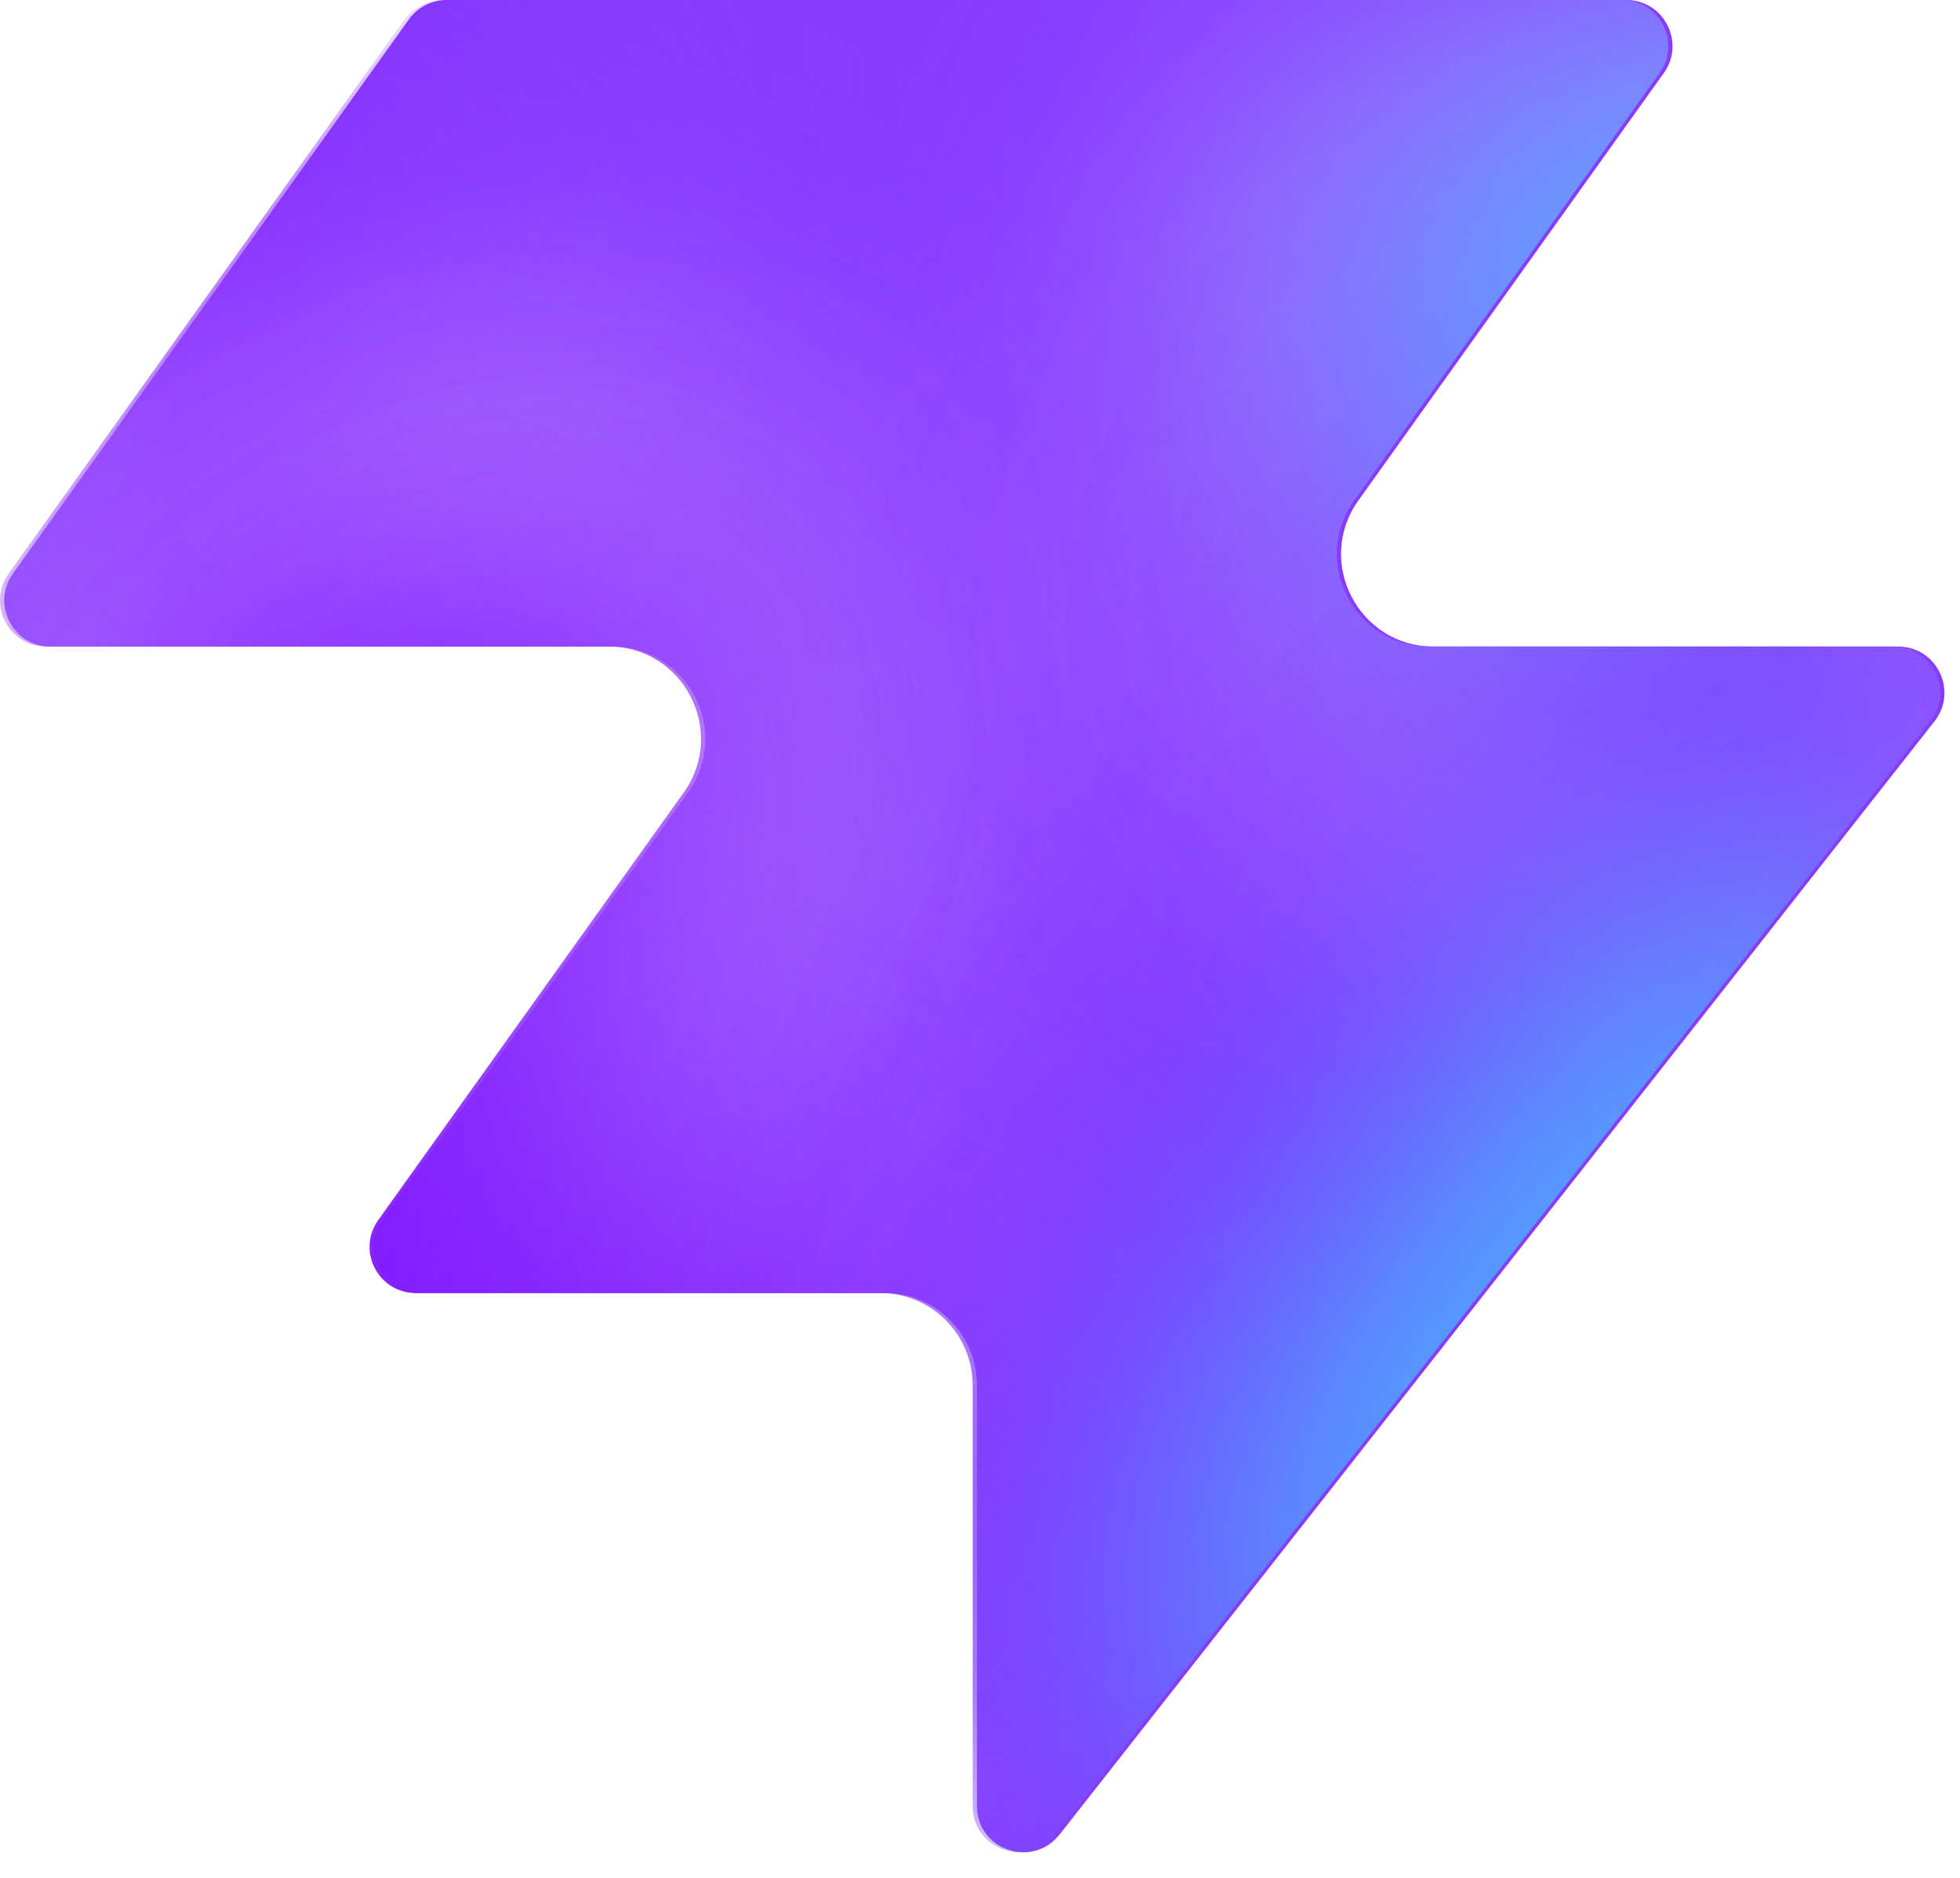
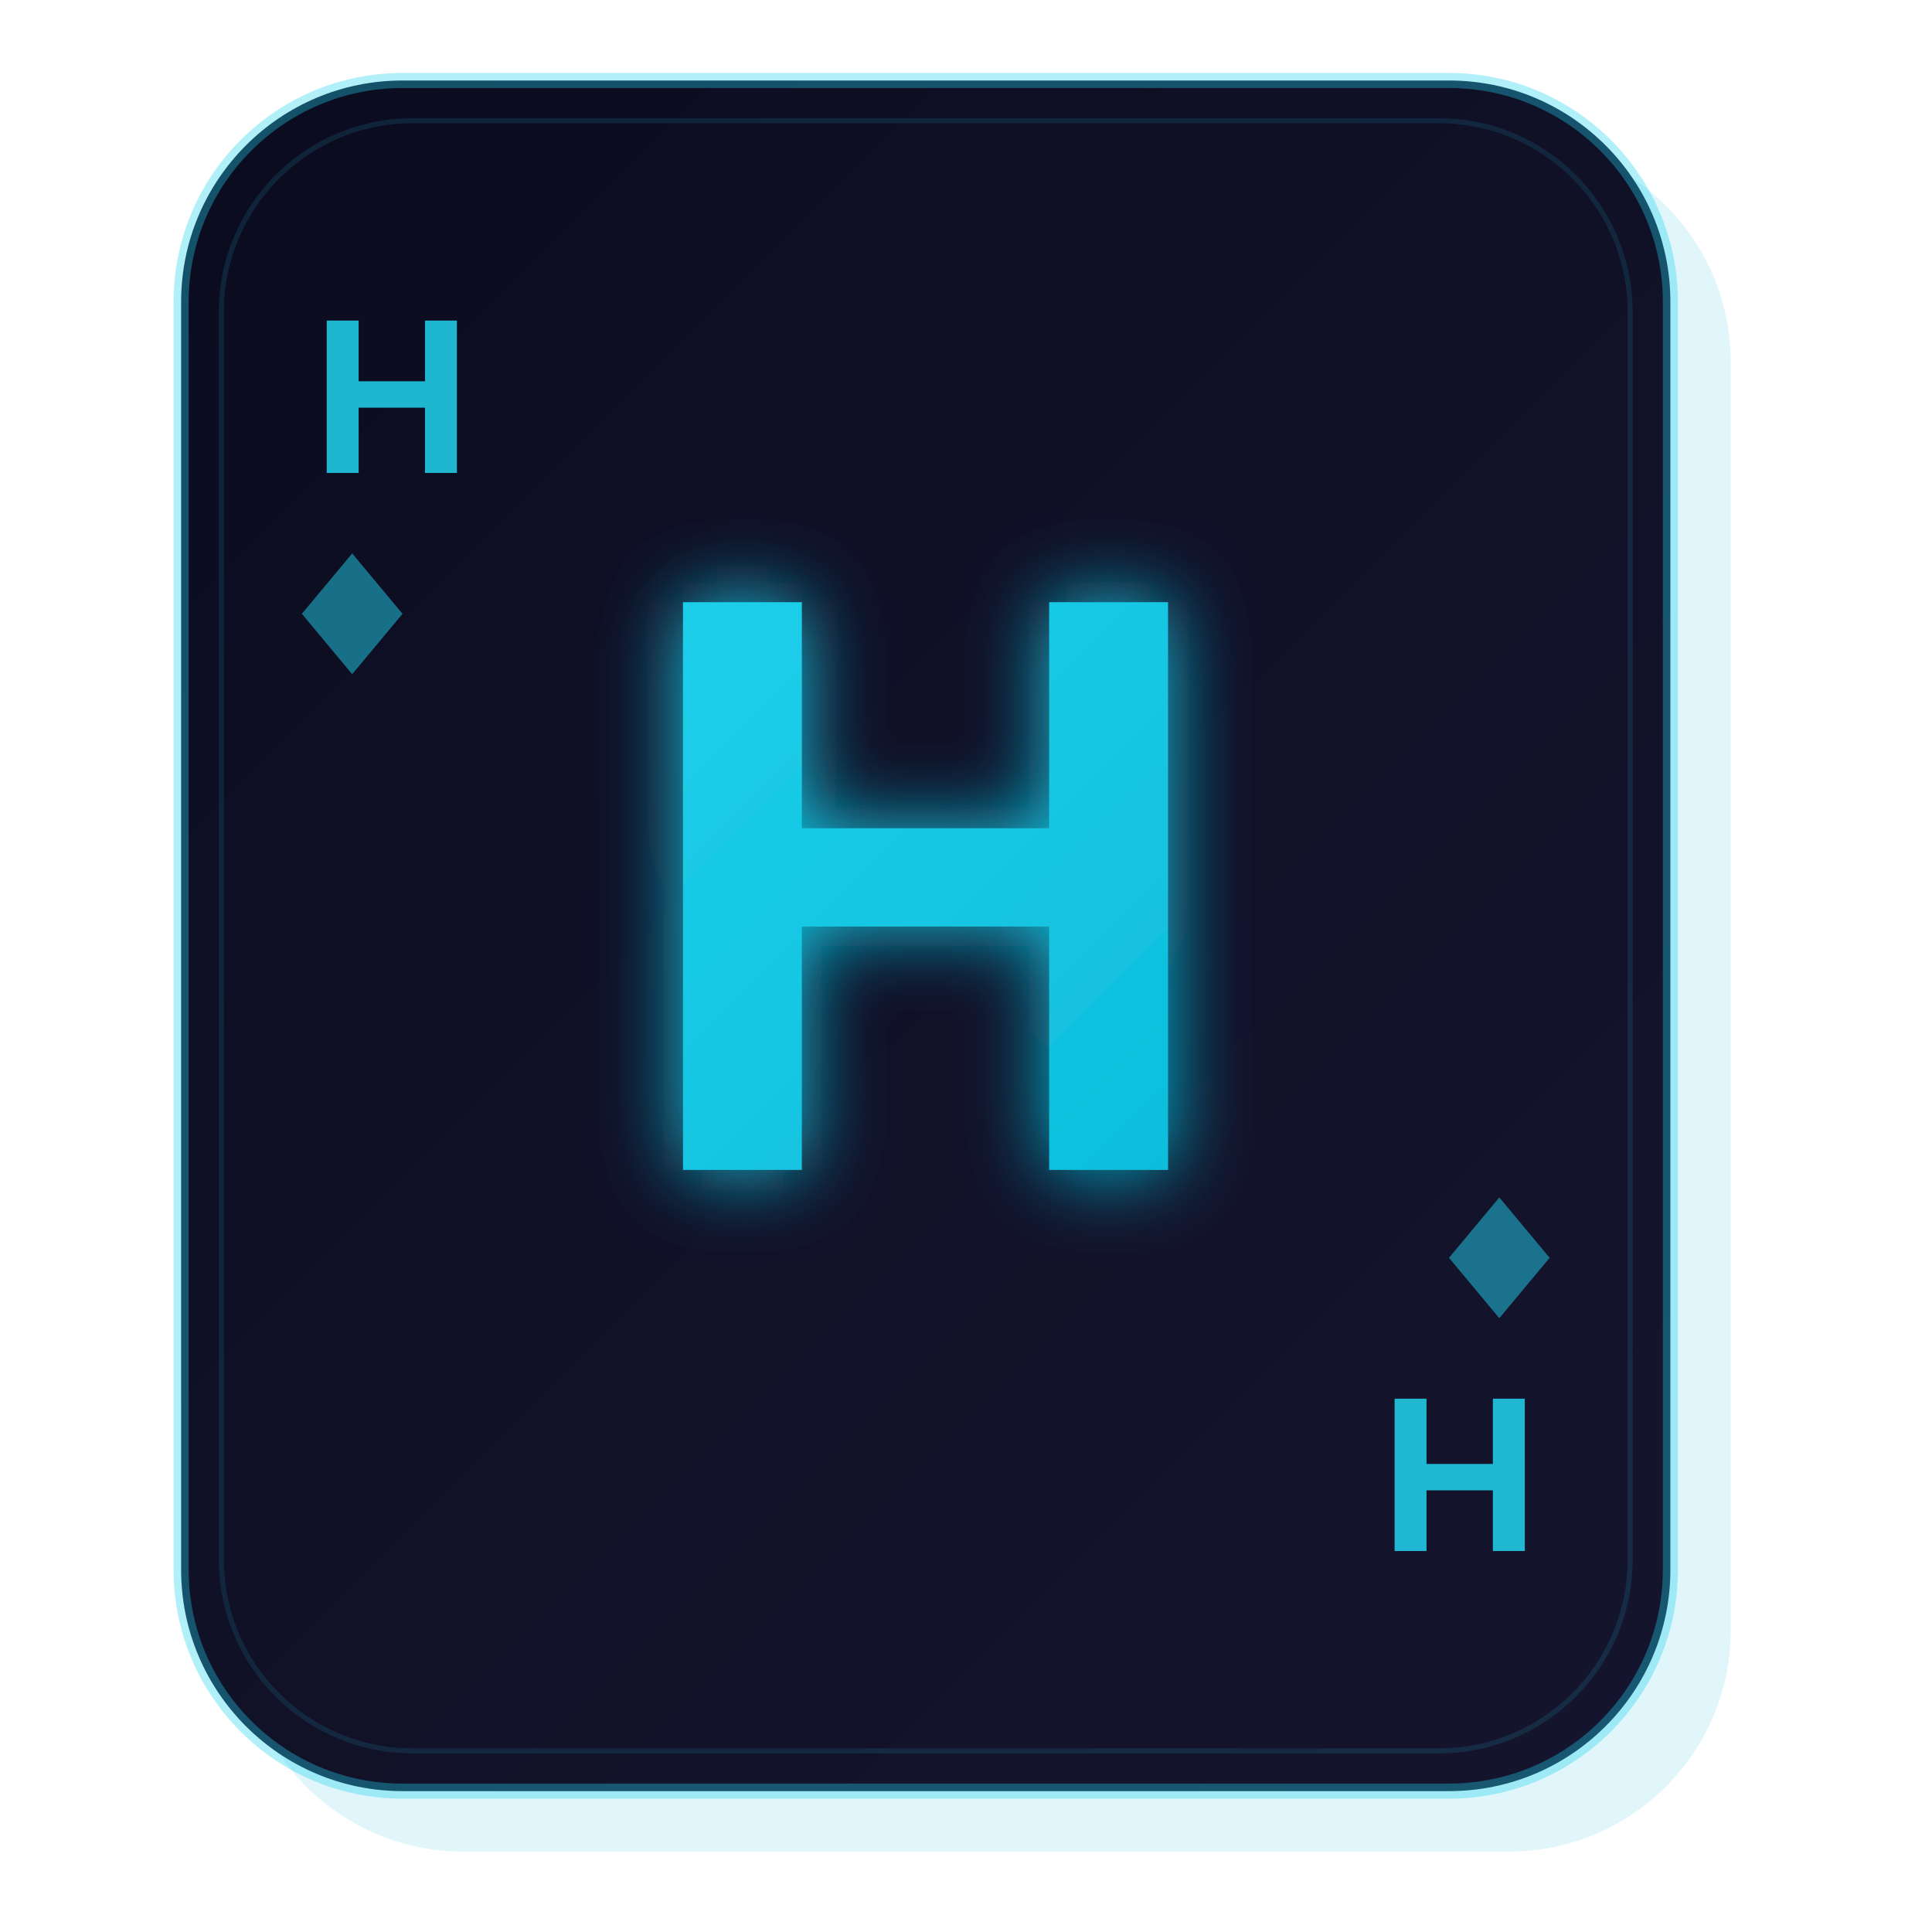
- <svg xmlns="http://www.w3.org/2000/svg" width="48" height="46" fill="none" viewBox="0 0 48 46">
-   <path fill="#863bff" d="M25.946 44.938c-.664.845-2.021.375-2.021-.698V33.937a2.26 2.26 0 0 0-2.262-2.262H10.287c-.92 0-1.456-1.04-.92-1.788l7.48-10.471c1.07-1.497 0-3.578-1.842-3.578H1.237c-.92 0-1.456-1.04-.92-1.788L10.013.474c.214-.297.556-.474.92-.474h28.894c.92 0 1.456 1.04.92 1.788l-7.48 10.471c-1.07 1.498 0 3.579 1.842 3.579h11.377c.943 0 1.473 1.088.89 1.83L25.947 44.94z" style="fill:#863bff;fill:color(display-p3 .525 .23 1);fill-opacity:1" />
-   <mask id="a" width="48" height="46" x="0" y="0" maskUnits="userSpaceOnUse" style="mask-type:alpha">
-     <path fill="#000" d="M25.842 44.938c-.664.844-2.021.375-2.021-.698V33.937a2.26 2.26 0 0 0-2.262-2.262H10.183c-.92 0-1.456-1.04-.92-1.788l7.48-10.471c1.07-1.498 0-3.579-1.842-3.579H1.133c-.92 0-1.456-1.04-.92-1.787L9.91.473c.214-.297.556-.474.92-.474h28.894c.92 0 1.456 1.04.92 1.788l-7.48 10.471c-1.07 1.498 0 3.578 1.842 3.578h11.377c.943 0 1.473 1.088.89 1.832L25.843 44.94z" style="fill:#000;fill-opacity:1" />
-   </mask>
-   <g mask="url(#a)">
-     <g filter="url(#b)">
-       <ellipse cx="5.508" cy="14.704" fill="#ede6ff" rx="5.508" ry="14.704" style="fill:#ede6ff;fill:color(display-p3 .927 .903 1);fill-opacity:1" transform="matrix(.00324 1 1 -.00324 -4.47 31.516)" />
-     </g>
-     <g filter="url(#c)">
-       <ellipse cx="10.399" cy="29.851" fill="#ede6ff" rx="10.399" ry="29.851" style="fill:#ede6ff;fill:color(display-p3 .927 .903 1);fill-opacity:1" transform="matrix(.00324 1 1 -.00324 -39.328 7.883)" />
-     </g>
-     <g filter="url(#d)">
-       <ellipse cx="5.508" cy="30.487" fill="#7e14ff" rx="5.508" ry="30.487" style="fill:#7e14ff;fill:color(display-p3 .492 .077 1);fill-opacity:1" transform="rotate(89.814 -25.913 -14.639)scale(1 -1)" />
-     </g>
-     <g filter="url(#e)">
-       <ellipse cx="5.508" cy="30.599" fill="#7e14ff" rx="5.508" ry="30.599" style="fill:#7e14ff;fill:color(display-p3 .492 .077 1);fill-opacity:1" transform="rotate(89.814 -32.644 -3.334)scale(1 -1)" />
-     </g>
-     <g filter="url(#f)">
-       <ellipse cx="5.508" cy="30.599" fill="#7e14ff" rx="5.508" ry="30.599" style="fill:#7e14ff;fill:color(display-p3 .492 .077 1);fill-opacity:1" transform="matrix(.00324 1 1 -.00324 -34.34 30.47)" />
-     </g>
-     <g filter="url(#g)">
-       <ellipse cx="14.072" cy="22.078" fill="#ede6ff" rx="14.072" ry="22.078" style="fill:#ede6ff;fill:color(display-p3 .927 .903 1);fill-opacity:1" transform="rotate(93.35 24.506 48.493)scale(-1 1)" />
-     </g>
-     <g filter="url(#h)">
-       <ellipse cx="3.47" cy="21.501" fill="#7e14ff" rx="3.47" ry="21.501" style="fill:#7e14ff;fill:color(display-p3 .492 .077 1);fill-opacity:1" transform="rotate(89.009 28.708 47.59)scale(-1 1)" />
-     </g>
-     <g filter="url(#i)">
-       <ellipse cx="3.47" cy="21.501" fill="#7e14ff" rx="3.47" ry="21.501" style="fill:#7e14ff;fill:color(display-p3 .492 .077 1);fill-opacity:1" transform="rotate(89.009 28.708 47.59)scale(-1 1)" />
-     </g>
-     <g filter="url(#j)">
-       <ellipse cx=".387" cy="8.972" fill="#7e14ff" rx="4.407" ry="29.108" style="fill:#7e14ff;fill:color(display-p3 .492 .077 1);fill-opacity:1" transform="rotate(39.51 .387 8.972)" />
-     </g>
-     <g filter="url(#k)">
-       <ellipse cx="47.523" cy="-6.092" fill="#7e14ff" rx="4.407" ry="29.108" style="fill:#7e14ff;fill:color(display-p3 .492 .077 1);fill-opacity:1" transform="rotate(37.892 47.523 -6.092)" />
-     </g>
-     <g filter="url(#l)">
-       <ellipse cx="41.412" cy="6.333" fill="#47bfff" rx="5.971" ry="9.665" style="fill:#47bfff;fill:color(display-p3 .28 .748 1);fill-opacity:1" transform="rotate(37.892 41.412 6.333)" />
-     </g>
-     <g filter="url(#m)">
-       <ellipse cx="-1.879" cy="38.332" fill="#7e14ff" rx="4.407" ry="29.108" style="fill:#7e14ff;fill:color(display-p3 .492 .077 1);fill-opacity:1" transform="rotate(37.892 -1.88 38.332)" />
-     </g>
-     <g filter="url(#n)">
-       <ellipse cx="-1.879" cy="38.332" fill="#7e14ff" rx="4.407" ry="29.108" style="fill:#7e14ff;fill:color(display-p3 .492 .077 1);fill-opacity:1" transform="rotate(37.892 -1.88 38.332)" />
-     </g>
-     <g filter="url(#o)">
-       <ellipse cx="35.651" cy="29.907" fill="#7e14ff" rx="4.407" ry="29.108" style="fill:#7e14ff;fill:color(display-p3 .492 .077 1);fill-opacity:1" transform="rotate(37.892 35.651 29.907)" />
-     </g>
-     <g filter="url(#p)">
-       <ellipse cx="38.418" cy="32.4" fill="#47bfff" rx="5.971" ry="15.297" style="fill:#47bfff;fill:color(display-p3 .28 .748 1);fill-opacity:1" transform="rotate(37.892 38.418 32.4)" />
-     </g>
-   </g>
+ <svg xmlns="http://www.w3.org/2000/svg" width="192" height="192" viewBox="0 0 192 192" fill="none">
  <defs>
-     <filter id="b" width="60.045" height="41.654" x="-19.77" y="16.149" color-interpolation-filters="sRGB" filterUnits="userSpaceOnUse">
-       <feFlood flood-opacity="0" result="BackgroundImageFix" />
-       <feBlend in="SourceGraphic" in2="BackgroundImageFix" result="shape" />
-       <feGaussianBlur result="effect1_foregroundBlur_2002_17158" stdDeviation="7.659" />
-     </filter>
-     <filter id="c" width="90.34" height="51.437" x="-54.613" y="-7.533" color-interpolation-filters="sRGB" filterUnits="userSpaceOnUse">
-       <feFlood flood-opacity="0" result="BackgroundImageFix" />
-       <feBlend in="SourceGraphic" in2="BackgroundImageFix" result="shape" />
-       <feGaussianBlur result="effect1_foregroundBlur_2002_17158" stdDeviation="7.659" />
-     </filter>
-     <filter id="d" width="79.355" height="29.4" x="-49.64" y="2.03" color-interpolation-filters="sRGB" filterUnits="userSpaceOnUse">
-       <feFlood flood-opacity="0" result="BackgroundImageFix" />
-       <feBlend in="SourceGraphic" in2="BackgroundImageFix" result="shape" />
-       <feGaussianBlur result="effect1_foregroundBlur_2002_17158" stdDeviation="4.596" />
-     </filter>
-     <filter id="e" width="79.579" height="29.4" x="-45.045" y="20.029" color-interpolation-filters="sRGB" filterUnits="userSpaceOnUse">
-       <feFlood flood-opacity="0" result="BackgroundImageFix" />
-       <feBlend in="SourceGraphic" in2="BackgroundImageFix" result="shape" />
-       <feGaussianBlur result="effect1_foregroundBlur_2002_17158" stdDeviation="4.596" />
-     </filter>
-     <filter id="f" width="79.579" height="29.4" x="-43.513" y="21.178" color-interpolation-filters="sRGB" filterUnits="userSpaceOnUse">
-       <feFlood flood-opacity="0" result="BackgroundImageFix" />
-       <feBlend in="SourceGraphic" in2="BackgroundImageFix" result="shape" />
-       <feGaussianBlur result="effect1_foregroundBlur_2002_17158" stdDeviation="4.596" />
-     </filter>
-     <filter id="g" width="74.749" height="58.852" x="15.756" y="-17.901" color-interpolation-filters="sRGB" filterUnits="userSpaceOnUse">
-       <feFlood flood-opacity="0" result="BackgroundImageFix" />
-       <feBlend in="SourceGraphic" in2="BackgroundImageFix" result="shape" />
-       <feGaussianBlur result="effect1_foregroundBlur_2002_17158" stdDeviation="7.659" />
-     </filter>
-     <filter id="h" width="61.377" height="25.362" x="23.548" y="2.284" color-interpolation-filters="sRGB" filterUnits="userSpaceOnUse">
-       <feFlood flood-opacity="0" result="BackgroundImageFix" />
-       <feBlend in="SourceGraphic" in2="BackgroundImageFix" result="shape" />
-       <feGaussianBlur result="effect1_foregroundBlur_2002_17158" stdDeviation="4.596" />
-     </filter>
-     <filter id="i" width="61.377" height="25.362" x="23.548" y="2.284" color-interpolation-filters="sRGB" filterUnits="userSpaceOnUse">
-       <feFlood flood-opacity="0" result="BackgroundImageFix" />
-       <feBlend in="SourceGraphic" in2="BackgroundImageFix" result="shape" />
-       <feGaussianBlur result="effect1_foregroundBlur_2002_17158" stdDeviation="4.596" />
-     </filter>
-     <filter id="j" width="56.045" height="63.649" x="-27.636" y="-22.853" color-interpolation-filters="sRGB" filterUnits="userSpaceOnUse">
-       <feFlood flood-opacity="0" result="BackgroundImageFix" />
-       <feBlend in="SourceGraphic" in2="BackgroundImageFix" result="shape" />
-       <feGaussianBlur result="effect1_foregroundBlur_2002_17158" stdDeviation="4.596" />
-     </filter>
-     <filter id="k" width="54.814" height="64.646" x="20.116" y="-38.415" color-interpolation-filters="sRGB" filterUnits="userSpaceOnUse">
-       <feFlood flood-opacity="0" result="BackgroundImageFix" />
-       <feBlend in="SourceGraphic" in2="BackgroundImageFix" result="shape" />
-       <feGaussianBlur result="effect1_foregroundBlur_2002_17158" stdDeviation="4.596" />
-     </filter>
-     <filter id="l" width="33.541" height="35.313" x="24.641" y="-11.323" color-interpolation-filters="sRGB" filterUnits="userSpaceOnUse">
-       <feFlood flood-opacity="0" result="BackgroundImageFix" />
-       <feBlend in="SourceGraphic" in2="BackgroundImageFix" result="shape" />
-       <feGaussianBlur result="effect1_foregroundBlur_2002_17158" stdDeviation="4.596" />
-     </filter>
-     <filter id="m" width="54.814" height="64.646" x="-29.286" y="6.009" color-interpolation-filters="sRGB" filterUnits="userSpaceOnUse">
-       <feFlood flood-opacity="0" result="BackgroundImageFix" />
-       <feBlend in="SourceGraphic" in2="BackgroundImageFix" result="shape" />
-       <feGaussianBlur result="effect1_foregroundBlur_2002_17158" stdDeviation="4.596" />
-     </filter>
-     <filter id="n" width="54.814" height="64.646" x="-29.286" y="6.009" color-interpolation-filters="sRGB" filterUnits="userSpaceOnUse">
-       <feFlood flood-opacity="0" result="BackgroundImageFix" />
-       <feBlend in="SourceGraphic" in2="BackgroundImageFix" result="shape" />
-       <feGaussianBlur result="effect1_foregroundBlur_2002_17158" stdDeviation="4.596" />
-     </filter>
-     <filter id="o" width="54.814" height="64.646" x="8.244" y="-2.416" color-interpolation-filters="sRGB" filterUnits="userSpaceOnUse">
-       <feFlood flood-opacity="0" result="BackgroundImageFix" />
-       <feBlend in="SourceGraphic" in2="BackgroundImageFix" result="shape" />
-       <feGaussianBlur result="effect1_foregroundBlur_2002_17158" stdDeviation="4.596" />
-     </filter>
-     <filter id="p" width="39.409" height="43.623" x="18.713" y="10.588" color-interpolation-filters="sRGB" filterUnits="userSpaceOnUse">
-       <feFlood flood-opacity="0" result="BackgroundImageFix" />
-       <feBlend in="SourceGraphic" in2="BackgroundImageFix" result="shape" />
-       <feGaussianBlur result="effect1_foregroundBlur_2002_17158" stdDeviation="4.596" />
+     <linearGradient id="hl-bg" x1="0" y1="0" x2="192" y2="192" gradientUnits="userSpaceOnUse">
+       <stop stop-color="#0b0b1f" />
+       <stop offset="1" stop-color="#161630" />
+     </linearGradient>
+     <linearGradient id="hl-h" x1="50" y1="50" x2="142" y2="142" gradientUnits="userSpaceOnUse">
+       <stop stop-color="#22d3ee" />
+       <stop offset="1" stop-color="#06b6d4" />
+     </linearGradient>
+     <filter id="hl-glow" x="-20%" y="-20%" width="140%" height="140%">
+       <feGaussianBlur stdDeviation="4" result="blur" />
+       <feMerge>
+         <feMergeNode in="blur" />
+         <feMergeNode in="SourceGraphic" />
+       </feMerge>
    </filter>
  </defs>
+   <rect x="24" y="14" width="148" height="170" rx="22" fill="#06b6d4" fill-opacity="0.12" />
+   <rect x="18" y="8" width="148" height="170" rx="22" fill="url(#hl-bg)" />
+   <rect x="18" y="8" width="148" height="170" rx="22" stroke="#22d3ee" stroke-width="1.5" stroke-opacity="0.35" />
+   <rect x="22" y="12" width="140" height="162" rx="19" stroke="#22d3ee" stroke-width="0.5" stroke-opacity="0.12" />
+   <text x="31" y="47" font-family="'Arial Black', 'Arial', sans-serif" font-size="22" font-weight="900" fill="#22d3ee" fill-opacity="0.85">H</text>
+   <path d="M35 55 L40 61 L35 67 L30 61 Z" fill="#22d3ee" fill-opacity="0.5" />
+   <g transform="rotate(180, 92, 93)">
+     <text x="31" y="47" font-family="'Arial Black', 'Arial', sans-serif" font-size="22" font-weight="900" fill="#22d3ee" fill-opacity="0.85">H</text>
+     <path d="M35 55 L40 61 L35 67 L30 61 Z" fill="#22d3ee" fill-opacity="0.5" />
+   </g>
+   <text x="92" y="93" font-family="'Arial Black', 'Arial', sans-serif" font-size="82" font-weight="900" fill="url(#hl-h)" text-anchor="middle" dominant-baseline="middle" filter="url(#hl-glow)">H</text>
</svg>
